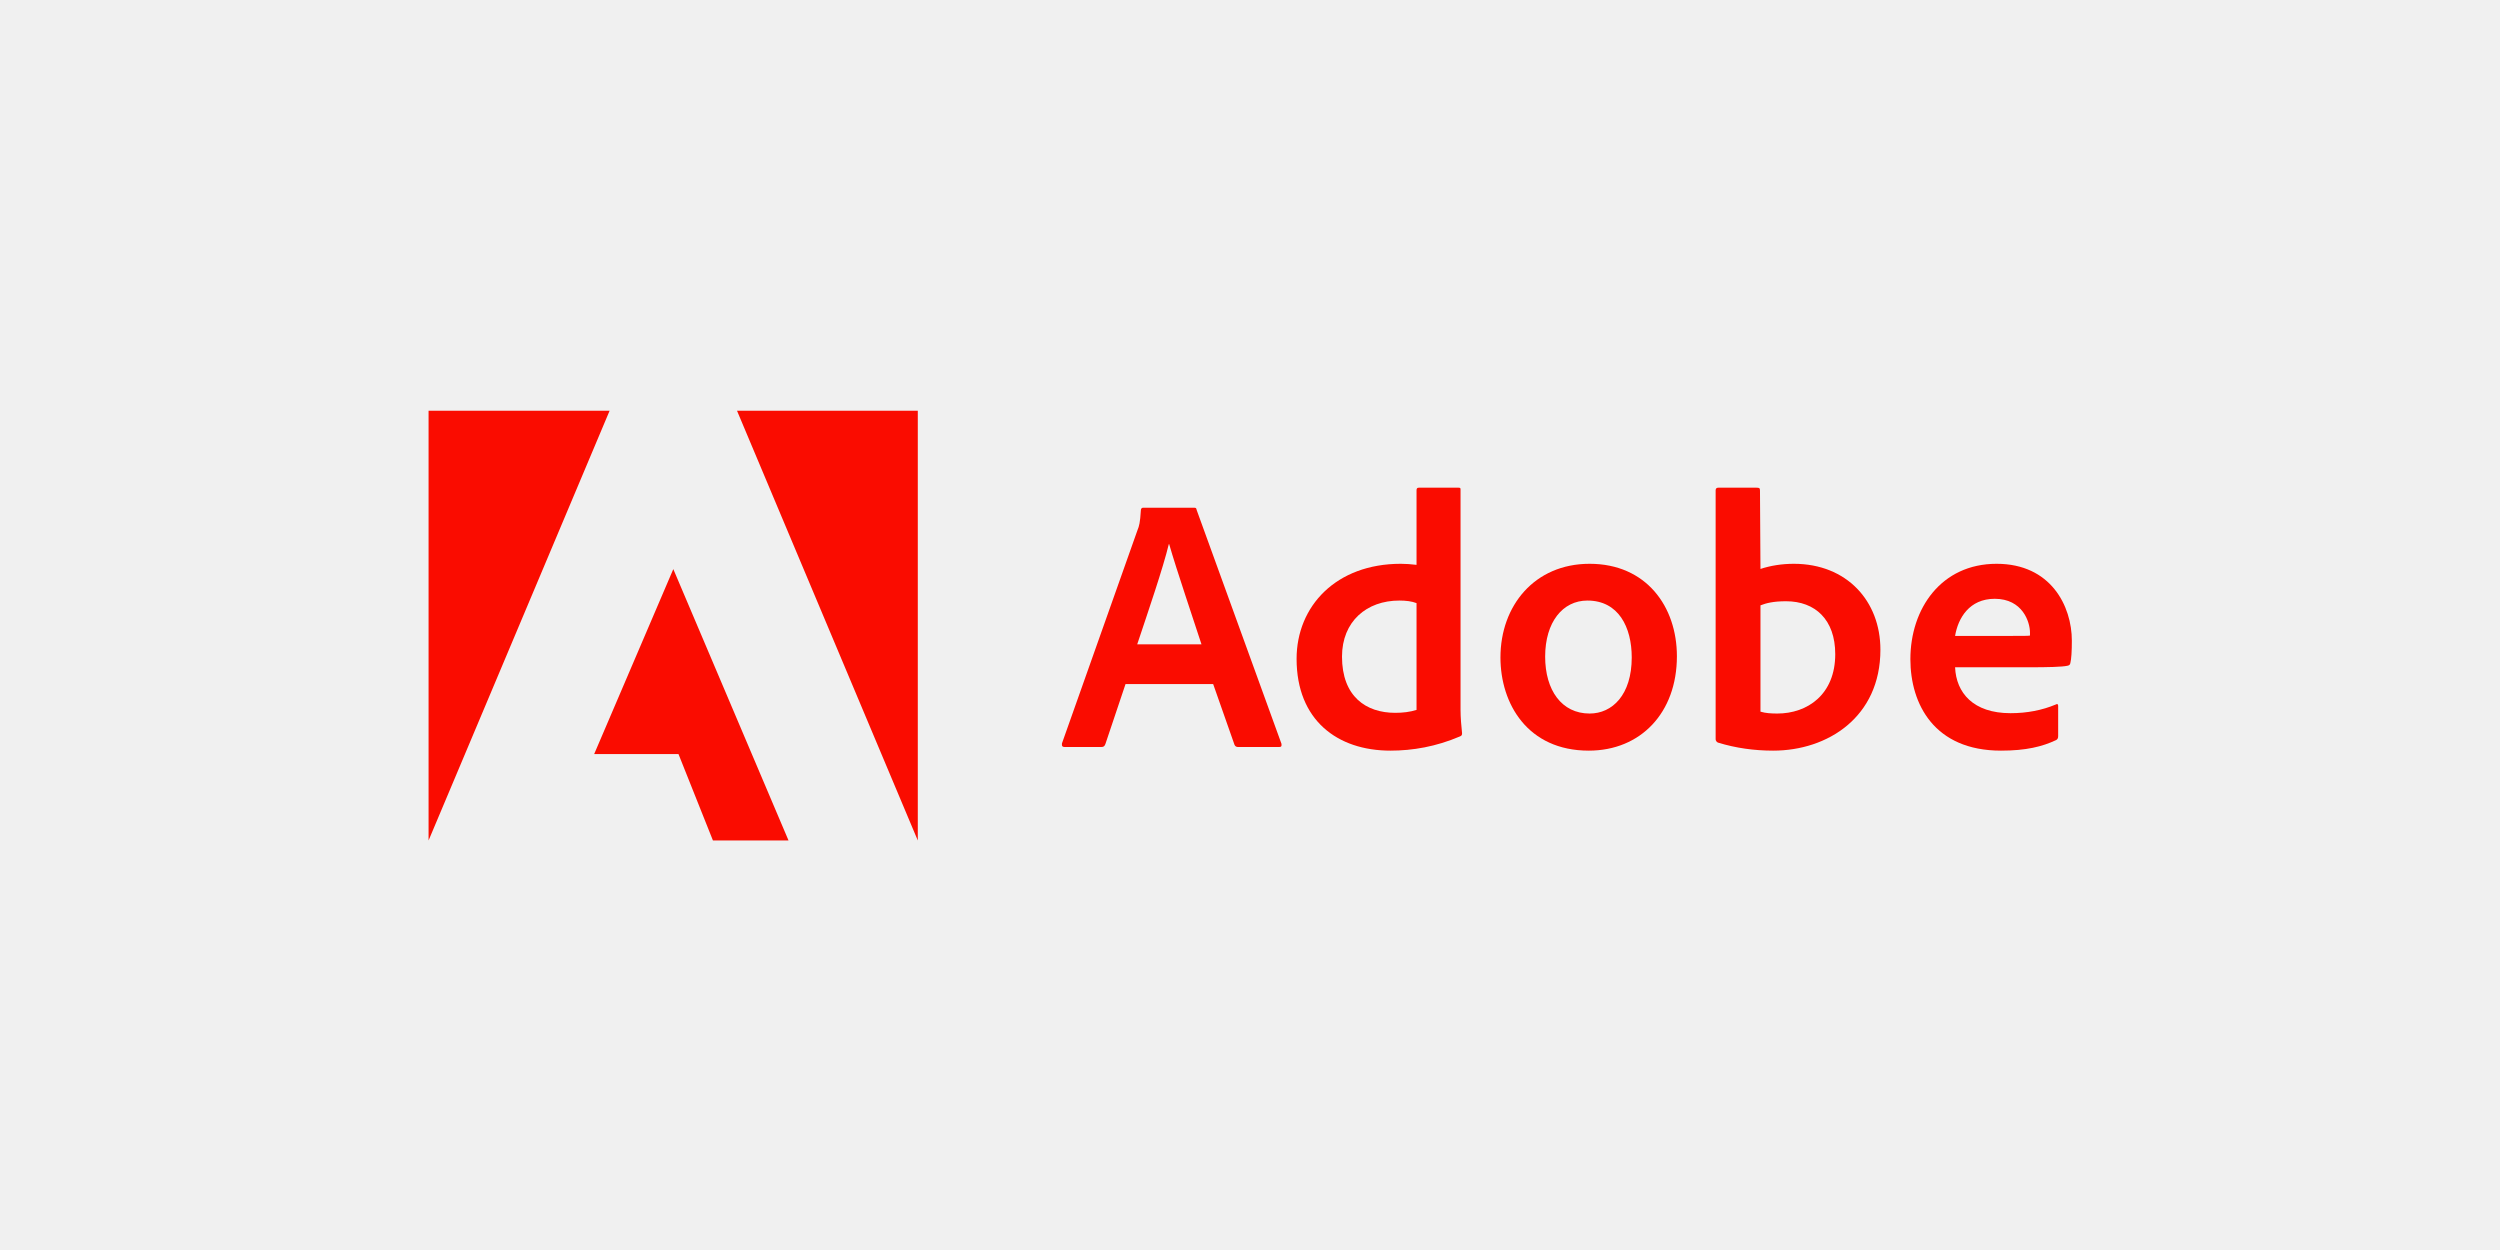
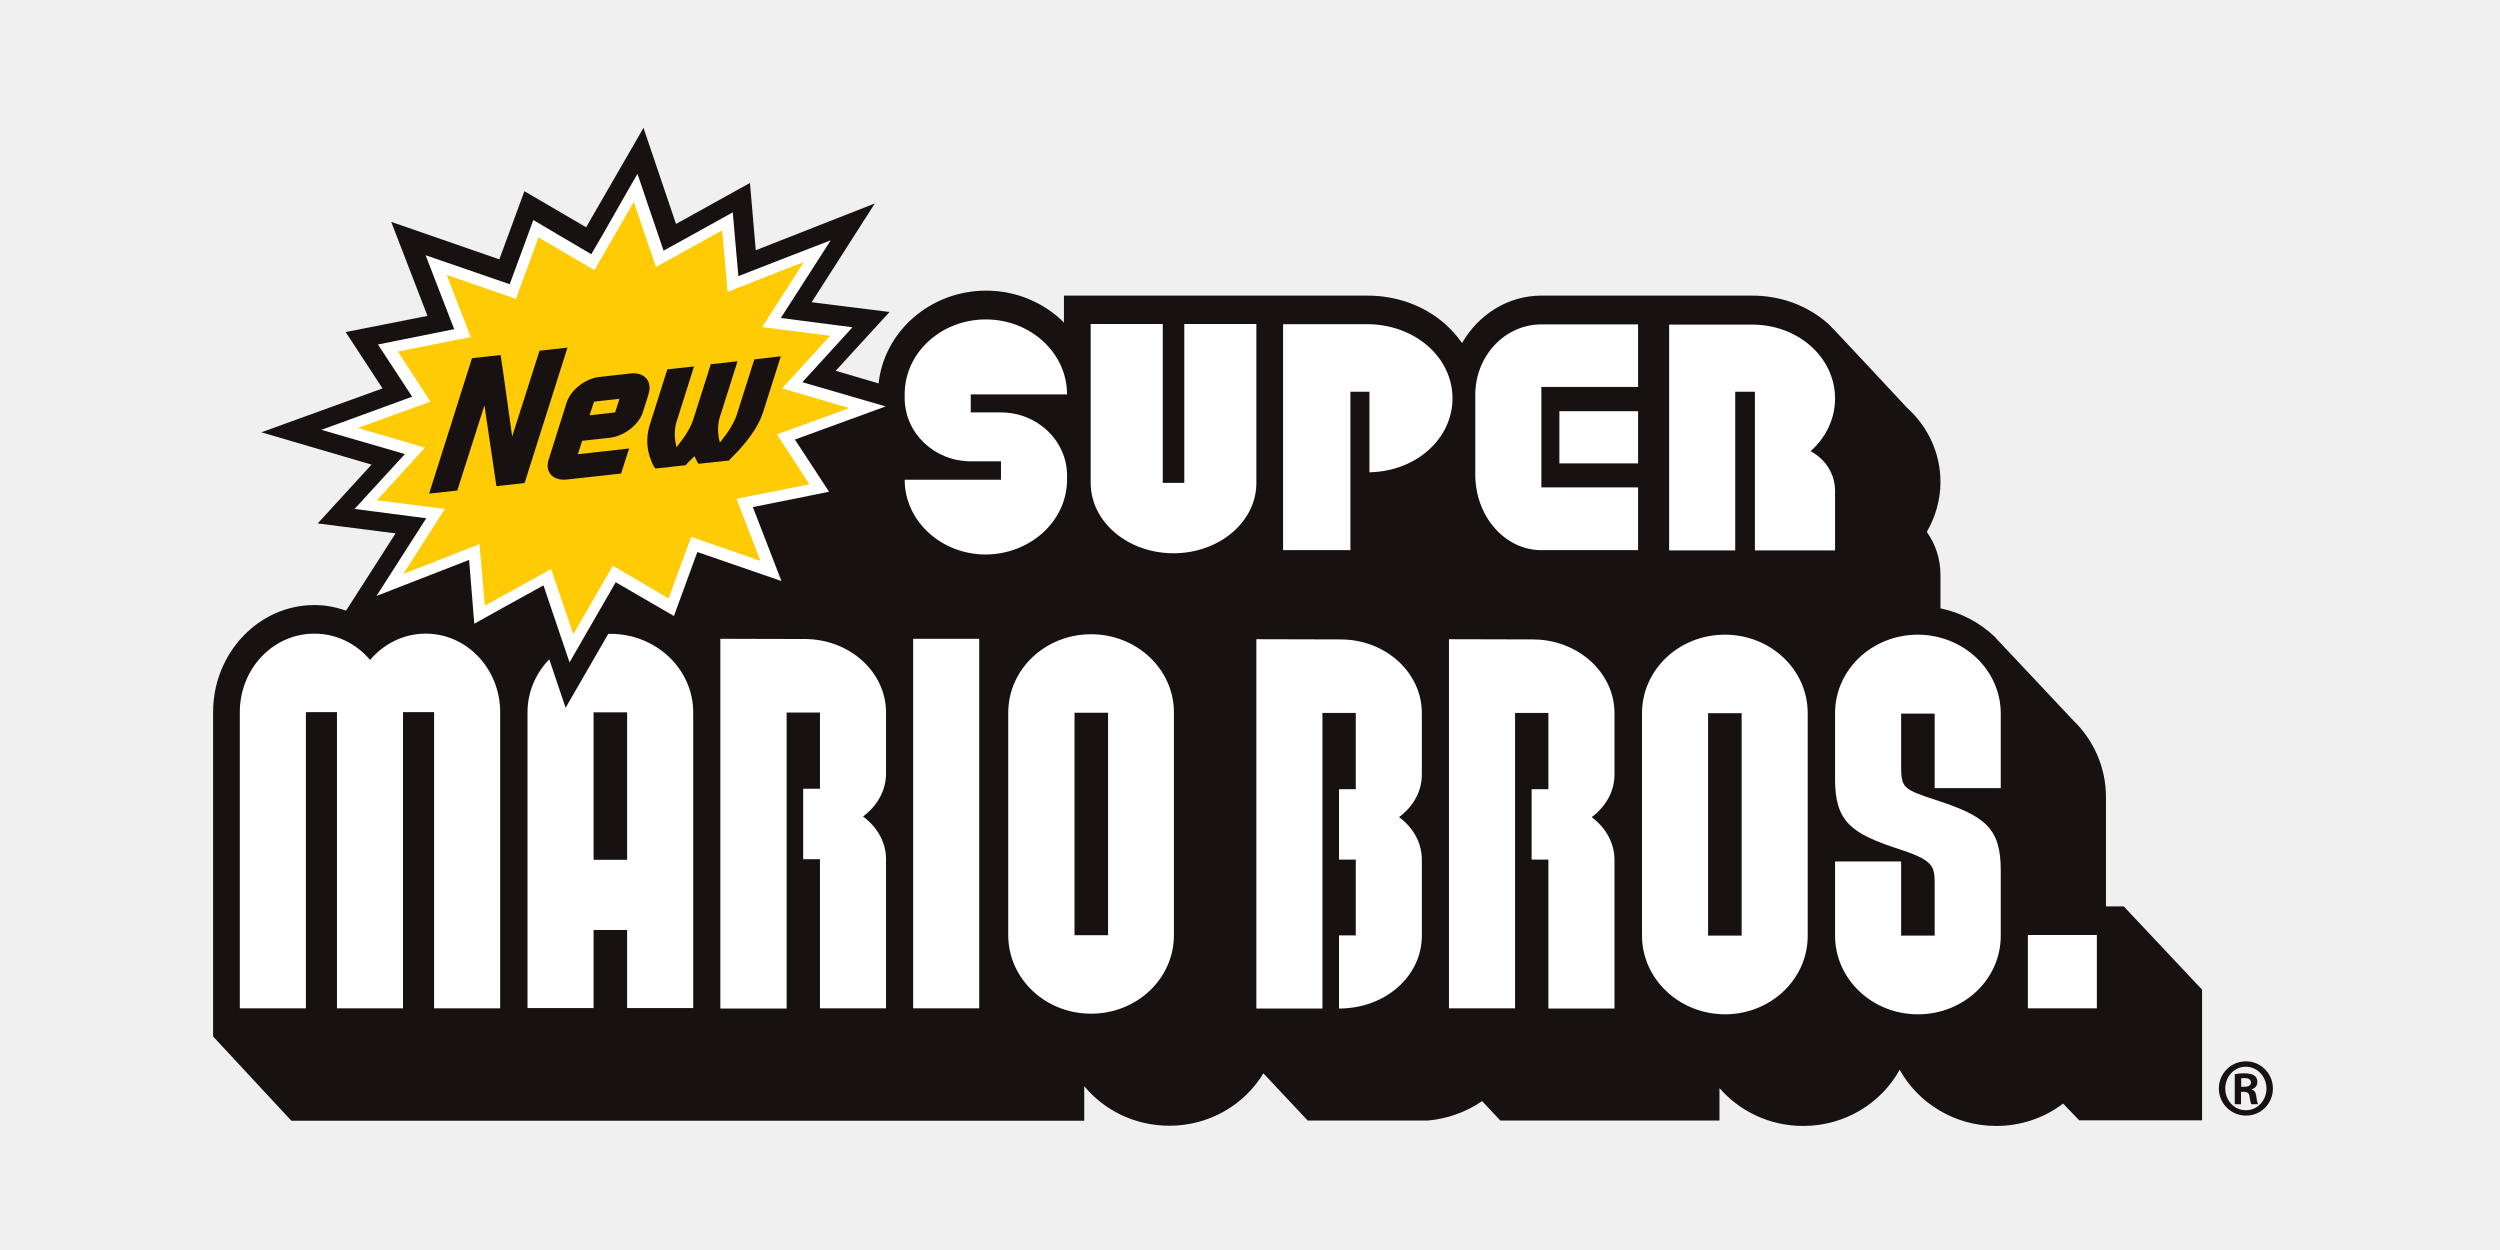
<svg xmlns="http://www.w3.org/2000/svg" width="176" height="88" viewBox="0 0 176 88" fill="none">
-   <path d="M42.917 28.914H30.171V59.171L42.917 28.914Z" fill="#FA0C00" />
-   <path d="M51.885 28.914H64.613V59.171L51.885 28.914Z" fill="#FA0C00" />
-   <path d="M47.401 40.066L55.513 59.171H50.191L47.766 53.088H41.829L47.401 40.066Z" fill="#FA0C00" />
-   <path d="M85.406 48.156L86.909 52.433C86.96 52.541 87.034 52.59 87.167 52.59H90.057C90.214 52.59 90.24 52.516 90.214 52.359L84.244 35.9C84.219 35.768 84.195 35.743 84.061 35.743H80.475C80.375 35.743 80.317 35.817 80.317 35.924C80.267 36.79 80.192 37.054 80.084 37.309L74.762 52.334C74.737 52.516 74.795 52.59 74.945 52.59H77.527C77.684 52.59 77.759 52.541 77.818 52.384L79.238 48.156H85.406ZM80.059 45.362C80.84 43.021 81.87 40.021 82.285 38.306H82.309C82.824 40.103 84.037 43.664 84.585 45.362H80.059Z" fill="#FA0C00" />
-   <path d="M97.889 52.845C99.442 52.845 101.094 52.565 102.771 51.848C102.905 51.799 102.929 51.741 102.929 51.617C102.879 51.156 102.822 50.488 102.822 49.977V34.482C102.822 34.383 102.822 34.334 102.697 34.334H99.882C99.774 34.334 99.724 34.383 99.724 34.515V39.765C99.284 39.716 98.977 39.691 98.611 39.691C94.07 39.691 91.28 42.666 91.28 46.384C91.28 50.694 94.144 52.845 97.889 52.845ZM99.724 49.977C99.26 50.126 98.745 50.183 98.221 50.183C96.162 50.183 94.477 49.029 94.477 46.227C94.477 43.746 96.212 42.279 98.512 42.279C98.977 42.279 99.384 42.328 99.724 42.46V49.977Z" fill="#FA0C00" />
-   <path d="M111.91 39.691C108.032 39.691 105.632 42.642 105.632 46.285C105.632 49.54 107.542 52.845 111.851 52.845C115.496 52.845 118.054 50.183 118.054 46.202C118.054 42.691 115.887 39.691 111.91 39.691ZM111.752 42.279C113.944 42.279 114.874 44.15 114.874 46.285C114.874 48.922 113.504 50.233 111.91 50.233C109.942 50.233 108.779 48.592 108.779 46.227C108.779 43.795 110.016 42.279 111.752 42.279Z" fill="#FA0C00" />
-   <path d="M120.964 34.334C120.856 34.334 120.781 34.383 120.781 34.515V52.054C120.781 52.128 120.856 52.26 120.964 52.285C122.201 52.664 123.496 52.845 124.833 52.845C128.661 52.845 132.381 50.488 132.381 45.741C132.381 42.304 130.006 39.691 126.286 39.691C125.431 39.691 124.634 39.823 123.937 40.054L123.903 34.54C123.903 34.358 123.853 34.334 123.671 34.334H120.964ZM129.201 46.054C129.201 48.898 127.241 50.233 125.124 50.233C124.683 50.233 124.294 50.208 123.937 50.101V42.617C124.343 42.46 124.833 42.328 125.738 42.328C127.781 42.328 129.201 43.614 129.201 46.054Z" fill="#FA0C00" />
-   <path d="M142.886 46.977C144.148 46.977 145.185 46.952 145.543 46.87C145.676 46.845 145.725 46.796 145.751 46.688C145.825 46.408 145.858 45.823 145.858 45.106C145.858 42.666 144.38 39.691 140.56 39.691C136.658 39.691 134.491 42.848 134.491 46.408C134.491 49.565 136.169 52.845 140.868 52.845C142.628 52.845 143.766 52.565 144.745 52.104C144.845 52.054 144.895 51.972 144.895 51.823V49.689C144.895 49.565 144.82 49.54 144.745 49.59C143.766 50.002 142.703 50.208 141.54 50.208C138.909 50.208 137.713 48.766 137.638 46.977H142.886ZM137.638 44.768C137.846 43.515 138.643 42.155 140.428 42.155C142.396 42.155 142.911 43.795 142.911 44.537C142.911 44.562 142.911 44.669 142.911 44.743C142.803 44.768 142.471 44.768 141.491 44.768H137.638Z" fill="#FA0C00" />
+   <g clip-path="url(#clip0_2063_28589)">
+     <path d="M149.514 63.811H148.26V56.112C148.26 54.012 147.385 52.102 145.971 50.731L140.692 45.118C140.619 45.045 140.546 44.957 140.473 44.884V44.87C139.424 43.864 138.097 43.135 136.609 42.828V40.481C136.609 39.343 136.26 38.308 135.647 37.448C136.26 36.383 136.609 35.173 136.609 33.934C136.609 31.936 135.764 30.07 134.247 28.699C134.247 28.699 129.056 23.115 128.736 22.823C127.292 21.525 125.396 20.811 123.355 20.811H108.511C106.149 20.811 104.079 22.152 102.927 24.15C102.591 23.669 102.183 23.202 101.717 22.794C100.259 21.511 98.319 20.811 96.278 20.811H74.902V22.706C73.517 21.321 71.577 20.461 69.419 20.461C65.497 20.461 62.245 23.333 61.852 26.993L58.833 26.104L62.624 21.963L57.142 21.277L61.589 14.322L53.205 17.617L52.797 12.879L47.591 15.766L45.302 9L41.263 15.999L36.918 13.462L35.153 18.259L27.542 15.62L30.094 22.24L24.334 23.377L26.93 27.343L18.4 30.434L26.157 32.709L22.366 36.85L27.848 37.55L24.363 42.989C23.649 42.741 22.905 42.595 22.132 42.595C18.21 42.595 15.002 45.978 15.002 50.134V72.968L20.514 78.902H76.331V76.467C77.745 78.173 79.903 79.252 82.324 79.252C85.138 79.252 87.602 77.78 88.944 75.563L92.064 78.888H100.492C101.892 78.771 103.218 78.29 104.341 77.517L105.624 78.888H121.051V76.599C122.466 78.232 124.58 79.267 126.942 79.267C129.873 79.267 132.425 77.677 133.737 75.315C135.049 77.663 137.601 79.267 140.532 79.267C142.311 79.267 143.944 78.684 145.242 77.692L146.379 78.873H155.026V69.672L149.514 63.811Z" fill="#171112" />
+     <path d="M44.879 12.237L44.398 13.068L42.444 16.495C42.444 16.495 41.919 17.384 41.627 17.895C41.015 17.545 37.545 15.489 37.545 15.489C37.545 15.489 36.16 19.28 35.883 20.009C35.168 19.761 29.962 17.968 29.962 17.968C29.962 17.968 31.683 22.4 31.975 23.173C31.071 23.348 26.609 24.252 26.609 24.252C26.609 24.252 28.577 27.27 29.015 27.927C28.111 28.262 22.628 30.26 22.628 30.26C22.628 30.26 27.644 31.718 28.504 31.966C27.848 32.68 24.961 35.83 24.961 35.83C24.961 35.83 29.161 36.369 30.006 36.486C29.496 37.288 26.507 41.954 26.507 41.954C26.507 41.954 32.223 39.723 33.025 39.417C33.083 40.146 33.389 43.908 33.389 43.908C33.389 43.908 37.559 41.589 38.259 41.21C38.478 41.866 40.096 46.634 40.096 46.634C40.096 46.634 42.925 41.706 43.348 40.991C43.961 41.341 47.445 43.368 47.445 43.368C47.445 43.368 48.816 39.606 49.093 38.863C49.807 39.111 55.013 40.904 55.013 40.904C55.013 40.904 53.292 36.471 53.001 35.699C53.905 35.523 58.367 34.62 58.367 34.62C58.367 34.62 56.398 31.616 55.961 30.945C56.865 30.61 62.347 28.612 62.347 28.612C62.347 28.612 57.346 27.154 56.486 26.906C57.142 26.192 60.014 23.042 60.014 23.042C60.014 23.042 55.815 22.503 54.969 22.386C55.48 21.584 58.483 16.918 58.483 16.918C58.483 16.918 52.767 19.12 51.98 19.44C51.922 18.711 51.586 14.949 51.586 14.949C51.586 14.949 47.416 17.268 46.716 17.647C46.483 16.991 44.879 12.237 44.879 12.237Z" fill="white" />
+     <path d="M64.287 70.985H68.938V44.972H64.287V70.985ZM29.977 44.608C28.417 44.608 27.017 45.322 26.055 46.459C25.093 45.322 23.693 44.608 22.133 44.608C19.231 44.608 16.883 47.072 16.883 50.134V70.985H21.535V50.134H23.722V70.985H28.373V50.134H30.561V70.985H35.212V50.134C35.212 47.086 32.864 44.608 29.977 44.608ZM44.15 60.53H41.788V50.148H44.15V60.53ZM42.969 44.622H42.823L39.819 49.828L38.668 46.416C37.72 47.393 37.137 48.705 37.137 50.134V70.97H41.788V65.473H44.15V70.97H48.802V50.148C48.802 47.101 46.191 44.622 42.969 44.622ZM94.382 45.016L88.448 45.001V71H93.099V50.192H95.447V55.558H94.266V60.516H95.447V65.852H94.266V71C97.532 71 100.098 68.725 100.098 65.867V60.516C100.098 59.32 99.471 58.241 98.494 57.527C99.471 56.797 100.098 55.733 100.098 54.537V50.207C100.098 47.334 97.532 45.016 94.382 45.016ZM56.646 44.987L50.712 44.972V71H55.378V50.163H57.725V55.529H56.544V60.486H57.725V70.985H62.377V60.486C62.377 59.291 61.75 58.212 60.758 57.483C61.735 56.754 62.362 55.689 62.377 54.494V50.163C62.377 47.305 59.81 44.987 56.646 44.987ZM78.008 65.838H75.646V50.178H78.008V65.838ZM76.812 44.651C73.59 44.651 70.98 47.116 70.98 50.178V65.838C70.98 68.9 73.59 71.364 76.812 71.364C80.034 71.364 82.644 68.9 82.644 65.838V50.178C82.659 47.13 80.034 44.651 76.812 44.651ZM135.02 44.681C131.798 44.681 129.188 47.145 129.188 50.207V54.858C129.188 57.818 130.296 58.678 133.679 59.772C136.128 60.574 136.201 60.953 136.201 62.28V65.867H133.839V60.647H129.188V65.867C129.188 68.929 131.798 71.408 135.02 71.408C138.243 71.408 140.853 68.944 140.853 65.882V61.259C140.853 58.299 139.745 57.454 136.362 56.346C133.912 55.544 133.839 55.471 133.839 53.823V50.236H136.201V55.485H140.853V50.236C140.853 47.174 138.243 44.695 135.02 44.681ZM142.763 65.823V70.985H147.618V65.823H142.763ZM122.612 65.867H120.249V50.207H122.612V65.867ZM127.263 50.207C127.263 47.145 124.653 44.681 121.431 44.681C118.208 44.681 115.598 47.145 115.598 50.207V65.867C115.598 68.915 118.208 71.393 121.431 71.408C124.653 71.408 127.263 68.944 127.263 65.882V50.207ZM107.943 45.016L102.008 45.001V70.985H106.66V50.192H109.007V55.558H107.826V60.516H109.007V71H113.659V60.53C113.659 59.335 113.032 58.256 112.055 57.527C113.032 56.797 113.659 55.733 113.659 54.537V50.207C113.659 47.349 111.092 45.031 107.943 45.016ZM96.263 22.823H90.329V38.731H95.068V27.577H96.409V33.249C99.69 33.191 102.256 30.887 102.256 28.043C102.256 25.156 99.617 22.838 96.263 22.823ZM122.16 27.577H123.545V38.746H129.188V34.605C129.188 33.424 128.605 32.389 127.467 31.762C128.532 30.814 129.188 29.502 129.188 28.058C129.188 25.185 126.621 22.852 123.341 22.852H117.508V38.746H122.16V27.577ZM75.121 33.759V33.482C75.121 31.032 73.035 29.035 70.469 29.035H68.34V27.766H75.121C75.121 24.85 72.554 22.488 69.405 22.488C66.255 22.488 63.689 24.835 63.689 27.752V28.073C63.718 30.508 65.789 32.476 68.34 32.476H70.469V33.774H63.689C63.689 36.675 66.255 39.038 69.405 39.038C72.569 39.008 75.121 36.661 75.121 33.759ZM109.78 32.622H115.321V28.947H109.78V32.622ZM83.374 22.809V33.992H81.857V22.809H76.783V33.992C76.783 36.734 79.393 38.95 82.615 38.95C85.838 38.95 88.448 36.734 88.448 34.007V22.809H83.374ZM103.86 27.796V33.409C103.86 36.355 105.945 38.731 108.512 38.731H115.321V34.313H108.512V27.241H115.321V22.838H108.512C105.945 22.838 103.86 25.054 103.86 27.796Z" fill="white" />
+     <path d="M158.117 74.718C159.167 74.718 160.012 75.578 160.012 76.628C160.012 77.692 159.181 78.538 158.117 78.538C157.067 78.538 156.207 77.692 156.207 76.628C156.207 75.578 157.052 74.718 158.117 74.718ZM158.102 75.097C157.3 75.097 156.659 75.782 156.659 76.628C156.659 77.488 157.3 78.159 158.102 78.159C158.904 78.174 159.56 77.488 159.56 76.628C159.56 75.782 158.904 75.097 158.102 75.097ZM157.781 77.736H157.329V75.622C157.504 75.593 157.679 75.564 158 75.564C158.365 75.564 158.583 75.622 158.729 75.739C158.846 75.826 158.919 75.972 158.919 76.191C158.919 76.438 158.744 76.628 158.51 76.686V76.701C158.7 76.73 158.817 76.905 158.846 77.211C158.89 77.546 158.933 77.663 158.963 77.736H158.496C158.452 77.663 158.408 77.474 158.365 77.182C158.336 76.949 158.19 76.861 157.971 76.861H157.767V77.736H157.781ZM157.781 76.511H158C158.263 76.511 158.467 76.424 158.467 76.205C158.467 76.03 158.336 75.899 158.029 75.899C157.913 75.899 157.84 75.899 157.781 75.913V76.511Z" fill="#171112" />
+     <path d="M42.094 18.595C42.094 18.595 44.077 15.153 44.617 14.206C44.996 15.343 46.177 18.799 46.177 18.799C46.177 18.799 50.012 16.67 50.843 16.218C50.916 17.034 51.222 20.549 51.222 20.549C51.222 20.549 55.188 18.988 56.588 18.449C55.8 19.688 53.657 23.027 53.657 23.027C53.657 23.027 57.448 23.509 58.44 23.64C57.711 24.442 55.057 27.343 55.057 27.343C55.057 27.343 58.411 28.32 59.796 28.729C58.294 29.268 54.692 30.58 54.692 30.58C54.692 30.58 56.5 33.336 56.982 34.094C55.946 34.299 51.849 35.115 51.849 35.115C51.849 35.115 53.074 38.294 53.54 39.489C52.257 39.052 48.656 37.798 48.656 37.798C48.656 37.798 47.373 41.298 47.066 42.129C46.367 41.72 43.144 39.825 43.144 39.825C43.144 39.825 41.044 43.47 40.359 44.651C39.98 43.529 38.799 40.058 38.799 40.058C38.799 40.058 34.964 42.172 34.133 42.639C34.06 41.822 33.754 38.308 33.754 38.308C33.754 38.308 29.802 39.854 28.388 40.408C29.19 39.169 31.319 35.83 31.319 35.83C31.319 35.83 27.528 35.348 26.536 35.217C27.265 34.415 29.919 31.514 29.919 31.514C29.919 31.514 26.565 30.537 25.195 30.128C26.696 29.589 30.298 28.277 30.298 28.277C30.298 28.277 28.505 25.491 28.009 24.748C29.044 24.544 33.141 23.727 33.141 23.727C33.141 23.727 31.916 20.549 31.45 19.353C32.733 19.79 36.32 21.044 36.32 21.044C36.32 21.044 37.603 17.545 37.909 16.714C38.609 17.122 41.846 19.017 41.846 19.017L42.094 18.595Z" fill="#FFCB05" />
+     <path d="M43.304 29.035L41.511 29.239L41.526 29.181L41.817 28.277L43.611 28.073L43.304 29.035ZM44.369 26.294L42.182 26.541C41.205 26.643 40.169 27.46 39.892 28.335L38.624 32.359C38.347 33.234 38.915 33.861 39.907 33.759C39.907 33.759 43.611 33.351 43.727 33.336C43.756 33.249 44.252 31.66 44.296 31.572C44.179 31.587 40.68 31.98 40.68 31.98L40.986 31.032L42.969 30.814C43.946 30.697 44.981 29.895 45.258 29.02L45.666 27.723C45.929 26.804 45.346 26.177 44.369 26.294ZM37.982 24.69C37.953 24.792 36.057 30.726 36.057 30.726C36.057 30.726 35.27 25.04 35.241 24.996C35.183 24.996 33.331 25.2 33.229 25.215C33.2 25.317 30.24 34.649 30.21 34.751C30.312 34.736 32.077 34.547 32.194 34.532C32.223 34.43 34.104 28.539 34.104 28.539L34.949 34.226C35.051 34.211 36.816 34.022 36.932 34.007C36.962 33.905 39.922 24.573 39.951 24.471C39.863 24.485 38.099 24.675 37.982 24.69ZM53.103 25.302C53.074 25.404 51.864 29.21 51.864 29.21C51.689 29.735 51.339 30.333 50.77 31.047L50.682 31.149L50.653 31.062C50.508 30.435 50.522 29.866 50.682 29.341C50.682 29.341 51.922 25.462 51.922 25.433C51.82 25.448 50.143 25.637 50.041 25.637C50.041 25.652 48.801 29.545 48.801 29.545C48.627 30.07 48.277 30.668 47.708 31.382L47.62 31.485L47.606 31.397C47.46 30.77 47.475 30.201 47.635 29.676C47.635 29.676 48.831 25.9 48.86 25.798C48.758 25.812 47.081 25.987 46.979 26.002C46.95 26.104 45.754 29.881 45.754 29.881C45.273 31.382 45.856 32.505 46.046 32.87C46.046 32.87 46.118 32.957 46.148 32.986C46.191 32.986 48.247 32.753 48.247 32.753H48.233H48.277C48.306 32.709 48.379 32.622 48.379 32.622L48.816 32.184L48.889 32.111L48.918 32.17L49.093 32.534C49.093 32.534 49.151 32.622 49.181 32.651C49.21 32.651 51.309 32.418 51.339 32.418C51.368 32.374 51.441 32.286 51.441 32.286C51.893 31.834 53.249 30.508 53.73 28.991C53.73 28.991 54.94 25.185 54.969 25.083C54.882 25.098 53.205 25.288 53.103 25.302Z" fill="#171112" />
+   </g>
+   <defs>
+     <clipPath id="clip0_2063_28589">
+       <rect width="145" height="70.296" fill="white" transform="translate(15 9)" />
+     </clipPath>
+   </defs>
</svg>
